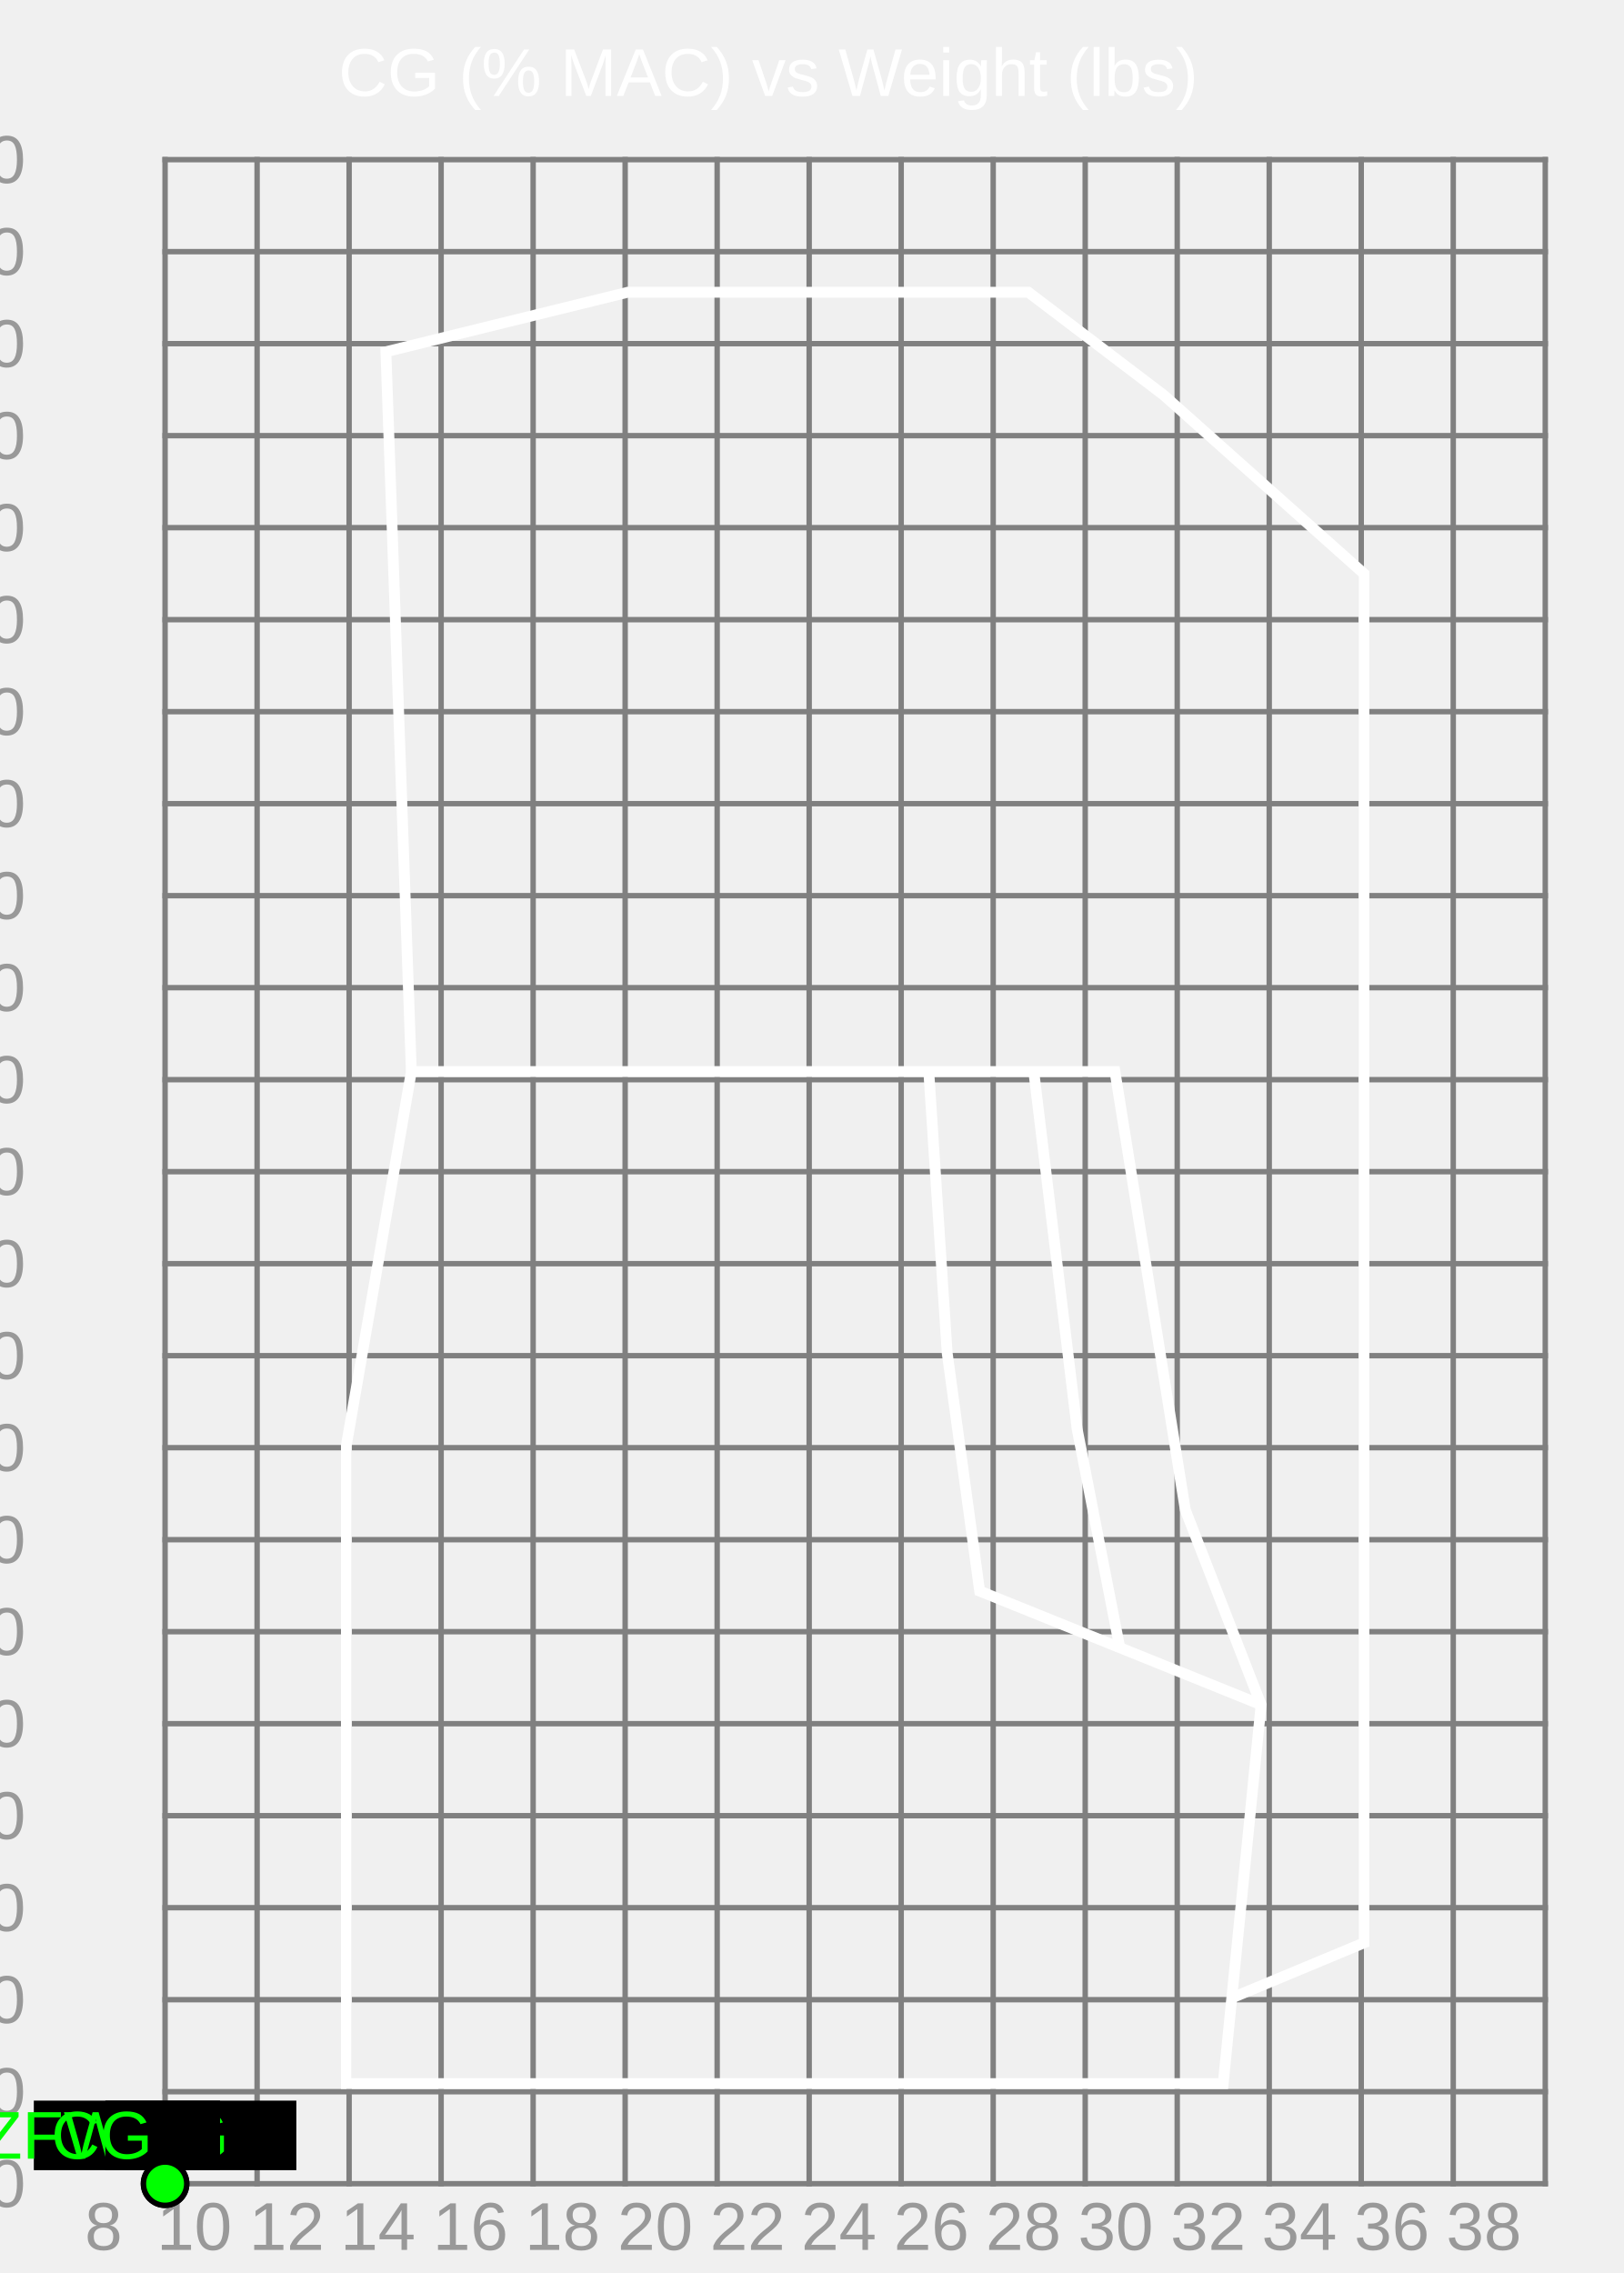
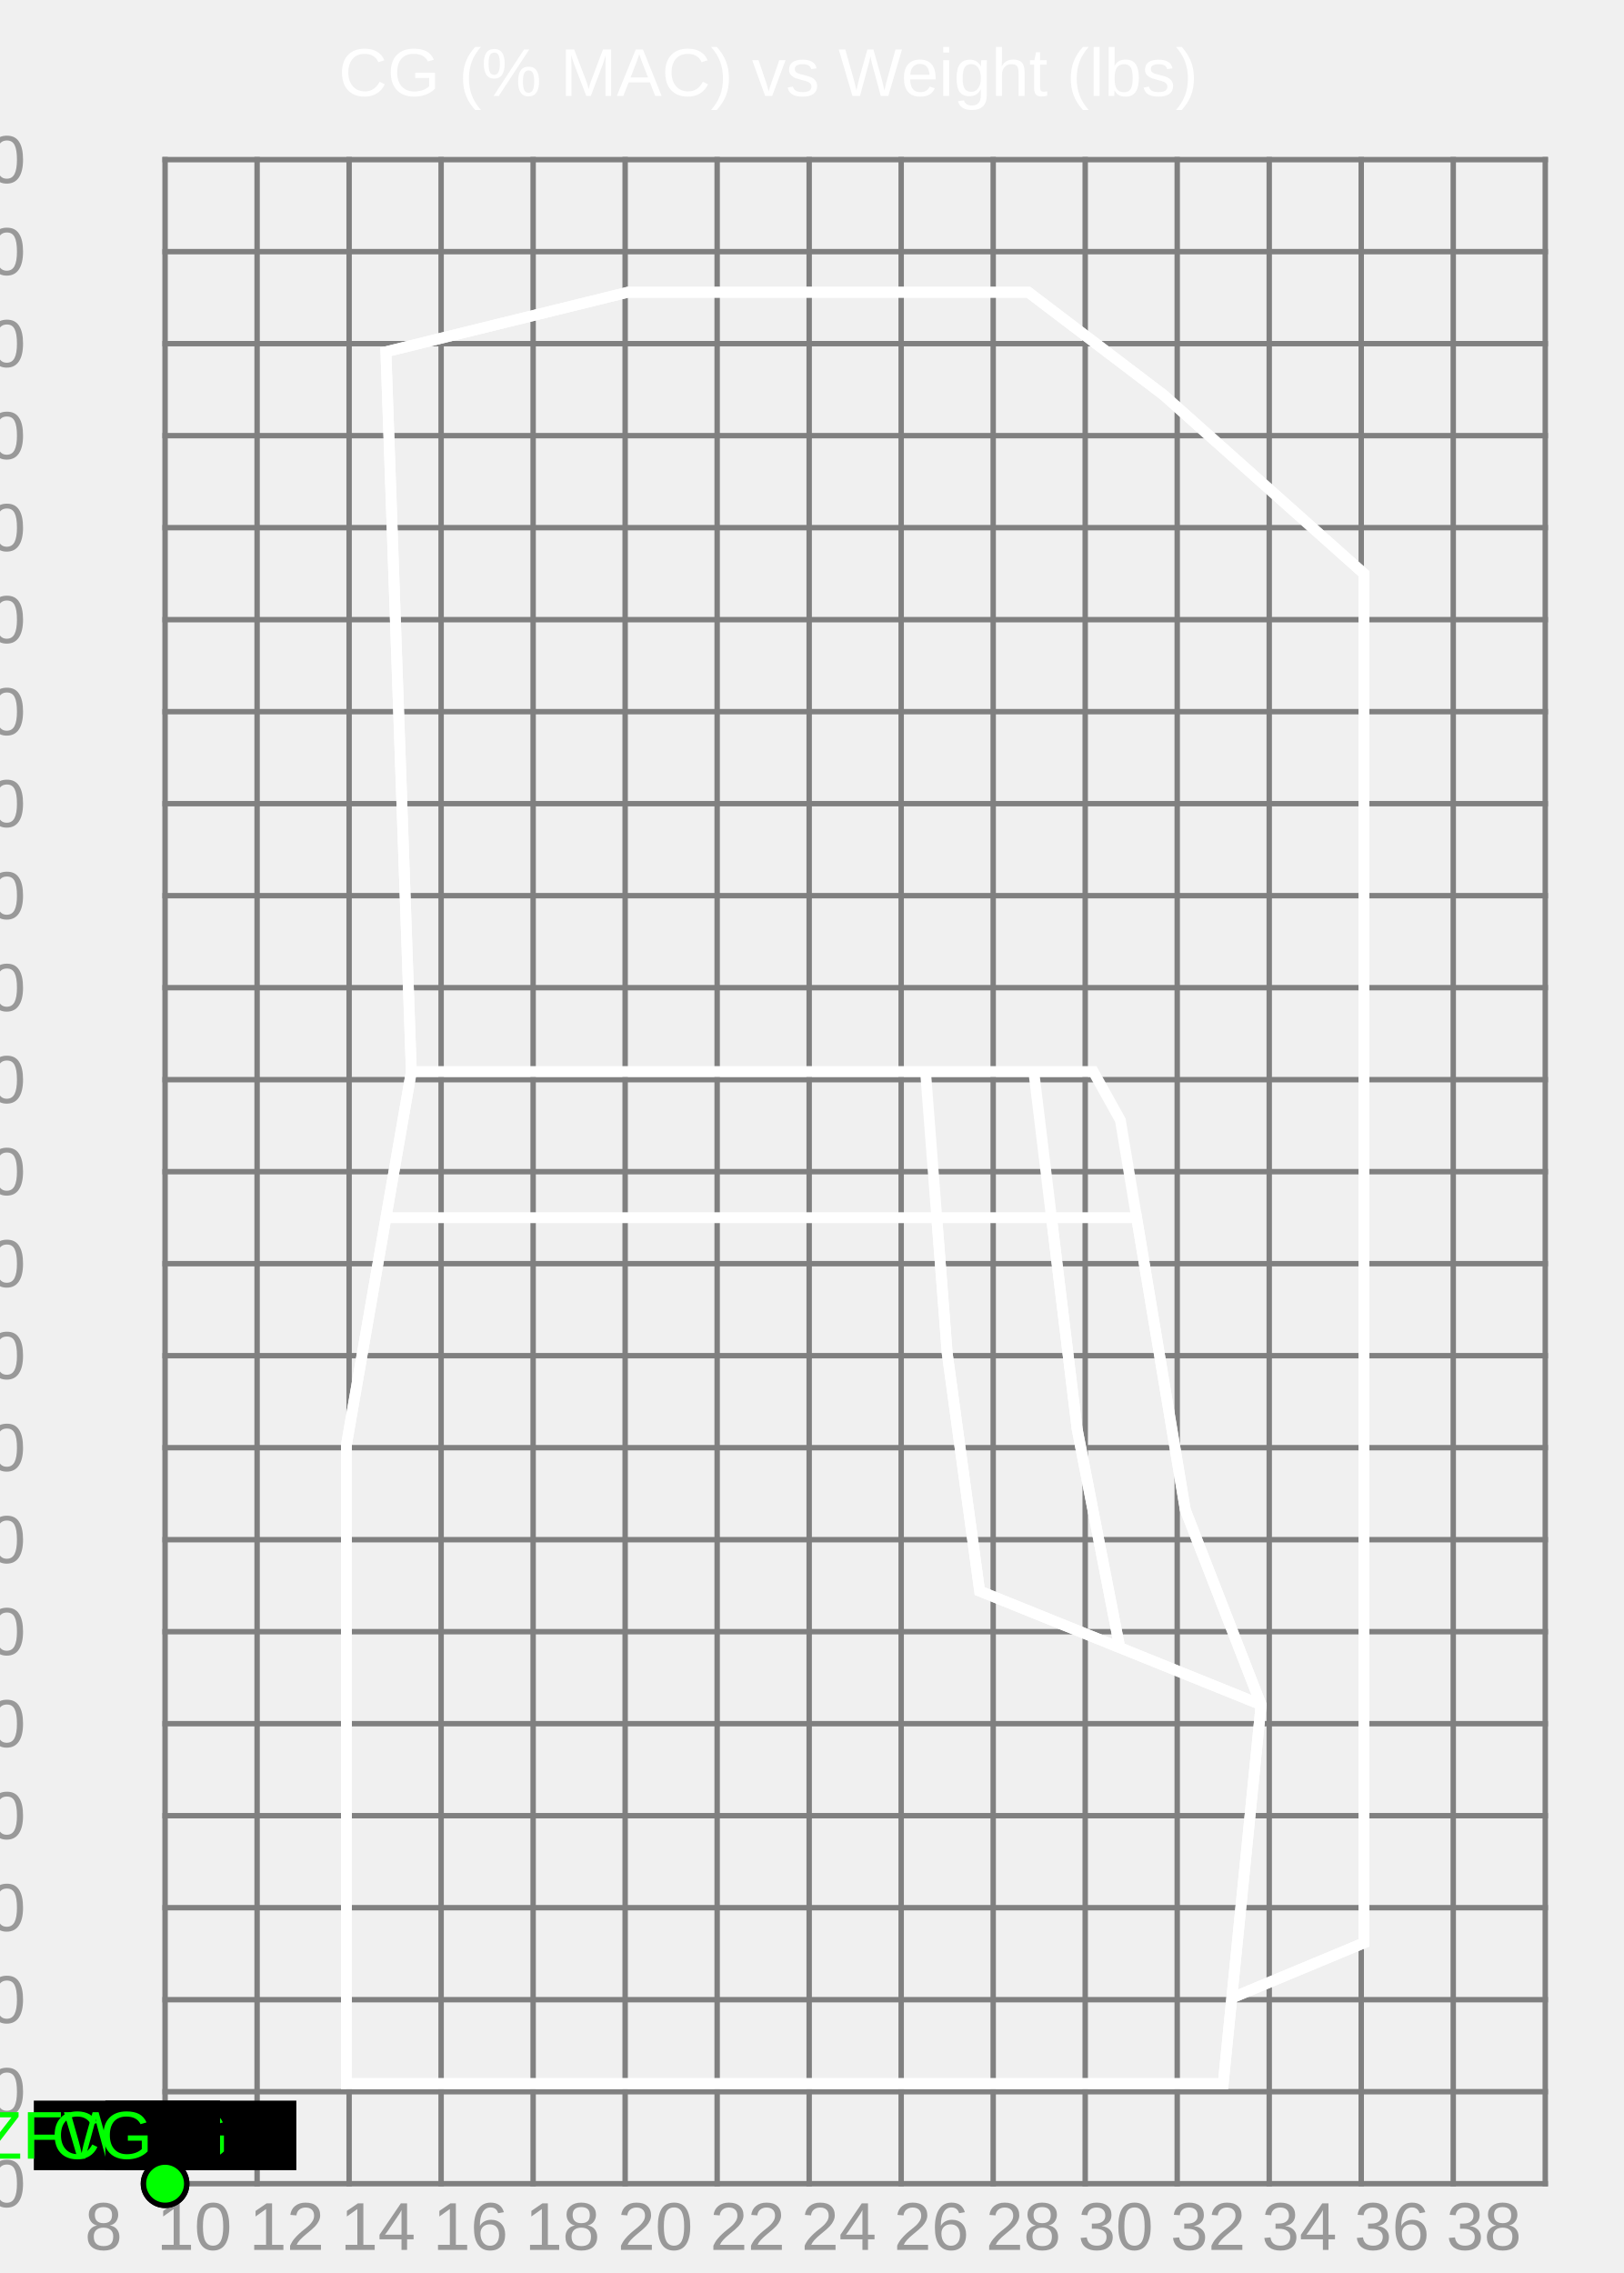
<svg xmlns="http://www.w3.org/2000/svg" xmlns:ns1="http://www.openswatchbook.org/uri/2009/osb" version="1.1" width="300" height="420" id="svg3651">
  <defs id="defs3653">
    <linearGradient id="linearGradient5215">
      <stop style="stop-color:#e6e6e6;stop-opacity:1;" offset="0" id="stop5217" />
      <stop style="stop-color:#e6e6e6;stop-opacity:0;" offset="1" id="stop5219" />
    </linearGradient>
    <linearGradient id="linearGradient5209" ns1:paint="solid">
      <stop style="stop-color:#e6e6e6;stop-opacity:1;" offset="0" id="stop5211" />
    </linearGradient>
    <symbol id="*Paper_Space" />
    <symbol id="*Model_Space" />
    <pattern y="0" x="0" width="8" patternUnits="userSpaceOnUse" id="Hatch" height="8">
      <path id="path5322" stroke-width="0.25" stroke="#000000" linecap="square" d="M8 4 l-4,4" />
      <path id="path5324" stroke-width="0.25" stroke="#000000" linecap="square" d="M6 2 l-4,4" />
      <path id="path5326" stroke-width="0.25" stroke="#000000" linecap="square" d="M4 0 l-4,4" />
    </pattern>
    <marker style="overflow:visible" refY="0" refX="0" orient="auto" id="DistanceX">
      <path id="path5319" style="stroke:#000000;stroke-width:0.5" d="M 3,-3 -3,3 M 0,-5 0,5" />
    </marker>
  </defs>
  <g id="layer1" transform="translate(0,-632.3622)">
    <g id="Grid" style="stroke:#808080">
      <path id="path4213" d="m 30.5,1036.362 0,-375" style="fill:none;fill-rule:evenodd;stroke:#808080;stroke-width:1;stroke-linecap:butt;stroke-linejoin:miter;stroke-miterlimit:4;stroke-dasharray:none;stroke-opacity:1" />
      <path style="fill:none;fill-rule:evenodd;stroke:#808080;stroke-width:1;stroke-linecap:butt;stroke-linejoin:miter;stroke-miterlimit:4;stroke-dasharray:none;stroke-opacity:1" d="m 30,1035.862 256,0" id="path4227" />
      <path style="fill:none;fill-rule:evenodd;stroke:#808080;stroke-width:1;stroke-linecap:butt;stroke-linejoin:miter;stroke-miterlimit:4;stroke-dasharray:none;stroke-opacity:1" d="m 285.5,1036.362 0,-375" id="path4229" />
      <path style="fill:none;fill-rule:evenodd;stroke:#808080;stroke-width:1;stroke-linecap:butt;stroke-linejoin:miter;stroke-miterlimit:4;stroke-dasharray:none;stroke-opacity:1" d="m 47.5,1036.362 0,-375" id="path4231" />
      <path id="path4233" d="m 64.5,1036.362 0,-375" style="fill:none;fill-rule:evenodd;stroke:#808080;stroke-width:1;stroke-linecap:butt;stroke-linejoin:miter;stroke-miterlimit:4;stroke-dasharray:none;stroke-opacity:1" />
      <path style="fill:none;fill-rule:evenodd;stroke:#808080;stroke-width:1;stroke-linecap:butt;stroke-linejoin:miter;stroke-miterlimit:4;stroke-dasharray:none;stroke-opacity:1" d="m 81.5,1036.362 0,-375" id="path4235" />
      <path id="path4237" d="m 98.5,1036.362 0,-375" style="fill:none;fill-rule:evenodd;stroke:#808080;stroke-width:1;stroke-linecap:butt;stroke-linejoin:miter;stroke-miterlimit:4;stroke-dasharray:none;stroke-opacity:1" />
      <path style="fill:none;fill-rule:evenodd;stroke:#808080;stroke-width:1;stroke-linecap:butt;stroke-linejoin:miter;stroke-miterlimit:4;stroke-dasharray:none;stroke-opacity:1" d="m 115.5,1036.362 0,-375" id="path4239" />
      <path id="path4241" d="m 132.5,1036.362 0,-375" style="fill:none;fill-rule:evenodd;stroke:#808080;stroke-width:1;stroke-linecap:butt;stroke-linejoin:miter;stroke-miterlimit:4;stroke-dasharray:none;stroke-opacity:1" />
      <path style="fill:none;fill-rule:evenodd;stroke:#808080;stroke-width:1;stroke-linecap:butt;stroke-linejoin:miter;stroke-miterlimit:4;stroke-dasharray:none;stroke-opacity:1" d="m 149.5,1036.362 0,-375" id="path4243" />
      <path id="path4245" d="m 166.5,1036.362 0,-375" style="fill:none;fill-rule:evenodd;stroke:#808080;stroke-width:1;stroke-linecap:butt;stroke-linejoin:miter;stroke-miterlimit:4;stroke-dasharray:none;stroke-opacity:1" />
      <path style="fill:none;fill-rule:evenodd;stroke:#808080;stroke-width:1;stroke-linecap:butt;stroke-linejoin:miter;stroke-miterlimit:4;stroke-dasharray:none;stroke-opacity:1" d="m 183.5,1036.362 0,-375" id="path4247" />
      <path id="path4249" d="m 200.5,1036.362 0,-375" style="fill:none;fill-rule:evenodd;stroke:#808080;stroke-width:1;stroke-linecap:butt;stroke-linejoin:miter;stroke-miterlimit:4;stroke-dasharray:none;stroke-opacity:1" />
      <path style="fill:none;fill-rule:evenodd;stroke:#808080;stroke-width:1;stroke-linecap:butt;stroke-linejoin:miter;stroke-miterlimit:4;stroke-dasharray:none;stroke-opacity:1" d="m 217.5,1036.362 0,-375" id="path4251" />
      <path id="path4253" d="m 234.5,1036.362 0,-375" style="fill:none;fill-rule:evenodd;stroke:#808080;stroke-width:1;stroke-linecap:butt;stroke-linejoin:miter;stroke-miterlimit:4;stroke-dasharray:none;stroke-opacity:1" />
      <path style="fill:none;fill-rule:evenodd;stroke:#808080;stroke-width:1;stroke-linecap:butt;stroke-linejoin:miter;stroke-miterlimit:4;stroke-dasharray:none;stroke-opacity:1" d="m 251.5,1036.362 0,-375" id="path4255" />
      <path id="path4261" d="m 268.5,1036.362 0,-375" style="fill:none;fill-rule:evenodd;stroke:#808080;stroke-width:1;stroke-linecap:butt;stroke-linejoin:miter;stroke-miterlimit:4;stroke-dasharray:none;stroke-opacity:1" />
      <path id="path4323" d="m 30,1018.862 256,0" style="fill:none;fill-rule:evenodd;stroke:#808080;stroke-width:1;stroke-linecap:butt;stroke-linejoin:miter;stroke-miterlimit:4;stroke-dasharray:none;stroke-opacity:1" />
      <path style="fill:none;fill-rule:evenodd;stroke:#808080;stroke-width:1;stroke-linecap:butt;stroke-linejoin:miter;stroke-miterlimit:4;stroke-dasharray:none;stroke-opacity:1" d="m 30,1001.862 256,0" id="path4325" />
      <path id="path4327" d="m 30,984.862 256,0" style="fill:none;fill-rule:evenodd;stroke:#808080;stroke-width:1;stroke-linecap:butt;stroke-linejoin:miter;stroke-miterlimit:4;stroke-dasharray:none;stroke-opacity:1" />
      <path style="fill:none;fill-rule:evenodd;stroke:#808080;stroke-width:1;stroke-linecap:butt;stroke-linejoin:miter;stroke-miterlimit:4;stroke-dasharray:none;stroke-opacity:1" d="m 30,967.862 256,0" id="path4329" />
      <path id="path4331" d="m 30,950.862 256,0" style="fill:none;fill-rule:evenodd;stroke:#808080;stroke-width:1;stroke-linecap:butt;stroke-linejoin:miter;stroke-miterlimit:4;stroke-dasharray:none;stroke-opacity:1" />
      <path style="fill:none;fill-rule:evenodd;stroke:#808080;stroke-width:1;stroke-linecap:butt;stroke-linejoin:miter;stroke-miterlimit:4;stroke-dasharray:none;stroke-opacity:1" d="m 30,933.862 256,0" id="path4333" />
      <path id="path4335" d="m 30,916.862 256,0" style="fill:none;fill-rule:evenodd;stroke:#808080;stroke-width:1;stroke-linecap:butt;stroke-linejoin:miter;stroke-miterlimit:4;stroke-dasharray:none;stroke-opacity:1" />
      <path style="fill:none;fill-rule:evenodd;stroke:#808080;stroke-width:1;stroke-linecap:butt;stroke-linejoin:miter;stroke-miterlimit:4;stroke-dasharray:none;stroke-opacity:1" d="m 30,899.862 256,0" id="path4337" />
      <path id="path4339" d="m 30,882.862 256,0" style="fill:none;fill-rule:evenodd;stroke:#808080;stroke-width:1;stroke-linecap:butt;stroke-linejoin:miter;stroke-miterlimit:4;stroke-dasharray:none;stroke-opacity:1" />
      <path id="path4341" d="m 30,865.862 256,0" style="fill:none;fill-rule:evenodd;stroke:#808080;stroke-width:1;stroke-linecap:butt;stroke-linejoin:miter;stroke-miterlimit:4;stroke-dasharray:none;stroke-opacity:1" />
      <path style="fill:none;fill-rule:evenodd;stroke:#808080;stroke-width:1;stroke-linecap:butt;stroke-linejoin:miter;stroke-miterlimit:4;stroke-dasharray:none;stroke-opacity:1" d="m 30,848.862 256,0" id="path4343" />
      <path id="path4345" d="m 30,831.862 256,0" style="fill:none;fill-rule:evenodd;stroke:#808080;stroke-width:1;stroke-linecap:butt;stroke-linejoin:miter;stroke-miterlimit:4;stroke-dasharray:none;stroke-opacity:1" />
      <path style="fill:none;fill-rule:evenodd;stroke:#808080;stroke-width:1;stroke-linecap:butt;stroke-linejoin:miter;stroke-miterlimit:4;stroke-dasharray:none;stroke-opacity:1" d="m 30,814.862 256,0" id="path4347" />
      <path id="path4349" d="m 30,797.862 256,0" style="fill:none;fill-rule:evenodd;stroke:#808080;stroke-width:1;stroke-linecap:butt;stroke-linejoin:miter;stroke-miterlimit:4;stroke-dasharray:none;stroke-opacity:1" />
      <path style="fill:none;fill-rule:evenodd;stroke:#808080;stroke-width:1;stroke-linecap:butt;stroke-linejoin:miter;stroke-miterlimit:4;stroke-dasharray:none;stroke-opacity:1" d="m 30,780.862 256,0" id="path4351" />
      <path id="path4353" d="m 30,763.862 256,0" style="fill:none;fill-rule:evenodd;stroke:#808080;stroke-width:1;stroke-linecap:butt;stroke-linejoin:miter;stroke-miterlimit:4;stroke-dasharray:none;stroke-opacity:1" />
      <path style="fill:none;fill-rule:evenodd;stroke:#808080;stroke-width:1;stroke-linecap:butt;stroke-linejoin:miter;stroke-miterlimit:4;stroke-dasharray:none;stroke-opacity:1" d="m 30,746.862 256,0" id="path4355" />
      <path id="path4357" d="m 30,729.862 256,0" style="fill:none;fill-rule:evenodd;stroke:#808080;stroke-width:1;stroke-linecap:butt;stroke-linejoin:miter;stroke-miterlimit:4;stroke-dasharray:none;stroke-opacity:1" />
      <path style="fill:none;fill-rule:evenodd;stroke:#808080;stroke-width:1;stroke-linecap:butt;stroke-linejoin:miter;stroke-miterlimit:4;stroke-dasharray:none;stroke-opacity:1" d="m 30,712.862 256,0" id="path4359" />
      <path id="path4361" d="m 30,695.862 256,0" style="fill:none;fill-rule:evenodd;stroke:#808080;stroke-width:1;stroke-linecap:butt;stroke-linejoin:miter;stroke-miterlimit:4;stroke-dasharray:none;stroke-opacity:1" />
      <path style="fill:none;fill-rule:evenodd;stroke:#808080;stroke-width:1;stroke-linecap:butt;stroke-linejoin:miter;stroke-miterlimit:4;stroke-dasharray:none;stroke-opacity:1" d="m 30,678.862 256,0" id="path4441" />
      <path id="path4443" d="m 30,661.862 256,0" style="fill:none;fill-rule:evenodd;stroke:#808080;stroke-width:1;stroke-linecap:butt;stroke-linejoin:miter;stroke-miterlimit:4;stroke-dasharray:none;stroke-opacity:1" />
    </g>
    <g id="Axis" style="fill:#999999">
      <text transform="scale(1.000005,0.9999948)" id="text4215" y="1048.096" x="30.503" style="font-size:12.5px;line-height:150%;font-family:sans-serif;text-align:center;letter-spacing:0px;word-spacing:0px;text-anchor:middle;fill:#999999;stroke:none;stroke-width:1px;stroke-linecap:butt;stroke-linejoin:miter;stroke-opacity:1" xml:space="preserve">
        <tspan style="font-style:normal;font-variant:normal;font-weight:normal;font-stretch:normal;font-size:12.5px;font-family:'Liberation Sans';-inkscape-font-specification:'Liberation Sans';text-align:center;text-anchor:middle;fill:#999999" y="1048.096" x="30.503" id="tspan4217">8</tspan>
      </text>
      <text transform="scale(1.000003,0.9999971)" xml:space="preserve" style="font-size:12.5px;line-height:150%;font-family:sans-serif;text-align:end;letter-spacing:0px;word-spacing:0px;text-anchor:end;fill:#999999;stroke:none;stroke-width:1px;stroke-linecap:butt;stroke-linejoin:miter;stroke-opacity:1" x="27.494" y="1040.168" id="text4219">
        <tspan id="tspan4223" x="27.494" y="1040.168" style="font-style:normal;font-variant:normal;font-weight:normal;font-stretch:normal;font-size:12.5px;font-family:'Liberation Sans';-inkscape-font-specification:'Liberation Sans';text-align:end;text-anchor:end;fill:#999999">220</tspan>
      </text>
      <text xml:space="preserve" style="font-size:12.5px;line-height:150%;font-family:sans-serif;text-align:center;letter-spacing:0px;word-spacing:0px;text-anchor:middle;fill:#999999;stroke:none;stroke-width:1px;stroke-linecap:butt;stroke-linejoin:miter;stroke-opacity:1" x="47.271" y="1048.096" id="text4263" transform="scale(1.000005,0.9999948)">
        <tspan id="tspan4265" x="47.271" y="1048.096" style="font-style:normal;font-variant:normal;font-weight:normal;font-stretch:normal;font-size:12.5px;font-family:'Liberation Sans';-inkscape-font-specification:'Liberation Sans';text-align:center;text-anchor:middle;fill:#999999">10</tspan>
      </text>
      <text transform="scale(1.000005,0.9999948)" id="text4267" y="1048.096" x="64.341" style="font-size:12.5px;line-height:150%;font-family:sans-serif;text-align:center;letter-spacing:0px;word-spacing:0px;text-anchor:middle;fill:#999999;stroke:none;stroke-width:1px;stroke-linecap:butt;stroke-linejoin:miter;stroke-opacity:1" xml:space="preserve">
        <tspan style="font-style:normal;font-variant:normal;font-weight:normal;font-stretch:normal;font-size:12.5px;font-family:'Liberation Sans';-inkscape-font-specification:'Liberation Sans';text-align:center;text-anchor:middle;fill:#999999" y="1048.096" x="64.341" id="tspan4269">12</tspan>
      </text>
      <text xml:space="preserve" style="font-size:12.5px;line-height:150%;font-family:sans-serif;text-align:center;letter-spacing:0px;word-spacing:0px;text-anchor:middle;fill:#999999;stroke:none;stroke-width:1px;stroke-linecap:butt;stroke-linejoin:miter;stroke-opacity:1" x="81.209" y="1048.096" id="text4271" transform="scale(1.000005,0.9999948)">
        <tspan id="tspan4273" x="81.209" y="1048.096" style="font-style:normal;font-variant:normal;font-weight:normal;font-stretch:normal;font-size:12.5px;font-family:'Liberation Sans';-inkscape-font-specification:'Liberation Sans';text-align:center;text-anchor:middle;fill:#999999">14</tspan>
      </text>
      <text transform="scale(1.000005,0.9999948)" id="text4275" y="1048.096" x="98.301" style="font-size:12.5px;line-height:150%;font-family:sans-serif;text-align:center;letter-spacing:0px;word-spacing:0px;text-anchor:middle;fill:#999999;stroke:none;stroke-width:1px;stroke-linecap:butt;stroke-linejoin:miter;stroke-opacity:1" xml:space="preserve">
        <tspan style="font-style:normal;font-variant:normal;font-weight:normal;font-stretch:normal;font-size:12.5px;font-family:'Liberation Sans';-inkscape-font-specification:'Liberation Sans';text-align:center;text-anchor:middle;fill:#999999" y="1048.096" x="98.301" id="tspan4277">16</tspan>
      </text>
      <text xml:space="preserve" style="font-size:12.5px;line-height:150%;font-family:sans-serif;text-align:center;letter-spacing:0px;word-spacing:0px;text-anchor:middle;fill:#999999;stroke:none;stroke-width:1px;stroke-linecap:butt;stroke-linejoin:miter;stroke-opacity:1" x="115.298" y="1048.096" id="text4279" transform="scale(1.000005,0.9999948)">
        <tspan id="tspan4281" x="115.298" y="1048.096" style="font-style:normal;font-variant:normal;font-weight:normal;font-stretch:normal;font-size:12.5px;font-family:'Liberation Sans';-inkscape-font-specification:'Liberation Sans';text-align:center;text-anchor:middle;fill:#999999">18</tspan>
      </text>
      <text transform="scale(1.000005,0.9999948)" id="text4283" y="1048.096" x="132.432" style="font-size:12.5px;line-height:150%;font-family:sans-serif;text-align:center;letter-spacing:0px;word-spacing:0px;text-anchor:middle;fill:#999999;stroke:none;stroke-width:1px;stroke-linecap:butt;stroke-linejoin:miter;stroke-opacity:1" xml:space="preserve">
        <tspan style="font-style:normal;font-variant:normal;font-weight:normal;font-stretch:normal;font-size:12.5px;font-family:'Liberation Sans';-inkscape-font-specification:'Liberation Sans';text-align:center;text-anchor:middle;fill:#999999" y="1048.096" x="132.432" id="tspan4285">20</tspan>
      </text>
      <text xml:space="preserve" style="font-size:12.5px;line-height:150%;font-family:sans-serif;text-align:center;letter-spacing:0px;word-spacing:0px;text-anchor:middle;fill:#999999;stroke:none;stroke-width:1px;stroke-linecap:butt;stroke-linejoin:miter;stroke-opacity:1" x="149.502" y="1048.096" id="text4287" transform="scale(1.000005,0.9999948)">
        <tspan id="tspan4289" x="149.502" y="1048.096" style="font-style:normal;font-variant:normal;font-weight:normal;font-stretch:normal;font-size:12.5px;font-family:'Liberation Sans';-inkscape-font-specification:'Liberation Sans';text-align:center;text-anchor:middle;fill:#999999">22</tspan>
      </text>
      <text transform="scale(1.000005,0.9999948)" id="text4291" y="1048.096" x="166.371" style="font-size:12.5px;line-height:150%;font-family:sans-serif;text-align:center;letter-spacing:0px;word-spacing:0px;text-anchor:middle;fill:#999999;stroke:none;stroke-width:1px;stroke-linecap:butt;stroke-linejoin:miter;stroke-opacity:1" xml:space="preserve">
        <tspan style="font-style:normal;font-variant:normal;font-weight:normal;font-stretch:normal;font-size:12.5px;font-family:'Liberation Sans';-inkscape-font-specification:'Liberation Sans';text-align:center;text-anchor:middle;fill:#999999" y="1048.096" x="166.371" id="tspan4293">24</tspan>
      </text>
      <text xml:space="preserve" style="font-size:12.5px;line-height:150%;font-family:sans-serif;text-align:center;letter-spacing:0px;word-spacing:0px;text-anchor:middle;fill:#999999;stroke:none;stroke-width:1px;stroke-linecap:butt;stroke-linejoin:miter;stroke-opacity:1" x="183.462" y="1048.096" id="text4295" transform="scale(1.000005,0.9999948)">
        <tspan id="tspan4297" x="183.462" y="1048.096" style="font-style:normal;font-variant:normal;font-weight:normal;font-stretch:normal;font-size:12.5px;font-family:'Liberation Sans';-inkscape-font-specification:'Liberation Sans';text-align:center;text-anchor:middle;fill:#999999">26</tspan>
      </text>
      <text transform="scale(1.000005,0.9999948)" id="text4299" y="1048.096" x="200.459" style="font-size:12.5px;line-height:150%;font-family:sans-serif;text-align:center;letter-spacing:0px;word-spacing:0px;text-anchor:middle;fill:#999999;stroke:none;stroke-width:1px;stroke-linecap:butt;stroke-linejoin:miter;stroke-opacity:1" xml:space="preserve">
        <tspan style="font-style:normal;font-variant:normal;font-weight:normal;font-stretch:normal;font-size:12.5px;font-family:'Liberation Sans';-inkscape-font-specification:'Liberation Sans';text-align:center;text-anchor:middle;fill:#999999" y="1048.096" x="200.459" id="tspan4301">28</tspan>
      </text>
      <text xml:space="preserve" style="font-size:12.5px;line-height:150%;font-family:sans-serif;text-align:center;letter-spacing:0px;word-spacing:0px;text-anchor:middle;fill:#999999;stroke:none;stroke-width:1px;stroke-linecap:butt;stroke-linejoin:miter;stroke-opacity:1" x="217.508" y="1048.096" id="text4303" transform="scale(1.000005,0.9999948)">
        <tspan id="tspan4305" x="217.508" y="1048.096" style="font-style:normal;font-variant:normal;font-weight:normal;font-stretch:normal;font-size:12.5px;font-family:'Liberation Sans';-inkscape-font-specification:'Liberation Sans';text-align:center;text-anchor:middle;fill:#999999">30</tspan>
      </text>
      <text transform="scale(1.000005,0.9999948)" id="text4307" y="1048.096" x="234.578" style="font-size:12.5px;line-height:150%;font-family:sans-serif;text-align:center;letter-spacing:0px;word-spacing:0px;text-anchor:middle;fill:#999999;stroke:none;stroke-width:1px;stroke-linecap:butt;stroke-linejoin:miter;stroke-opacity:1" xml:space="preserve">
        <tspan style="font-style:normal;font-variant:normal;font-weight:normal;font-stretch:normal;font-size:12.5px;font-family:'Liberation Sans';-inkscape-font-specification:'Liberation Sans';text-align:center;text-anchor:middle;fill:#999999" y="1048.096" x="234.578" id="tspan4309">32</tspan>
      </text>
      <text xml:space="preserve" style="font-size:12.5px;line-height:150%;font-family:sans-serif;text-align:center;letter-spacing:0px;word-spacing:0px;text-anchor:middle;fill:#999999;stroke:none;stroke-width:1px;stroke-linecap:butt;stroke-linejoin:miter;stroke-opacity:1" x="251.446" y="1048.096" id="text4311" transform="scale(1.000005,0.9999948)">
        <tspan id="tspan4313" x="251.446" y="1048.096" style="font-style:normal;font-variant:normal;font-weight:normal;font-stretch:normal;font-size:12.5px;font-family:'Liberation Sans';-inkscape-font-specification:'Liberation Sans';text-align:center;text-anchor:middle;fill:#999999">34</tspan>
      </text>
      <text transform="scale(1.000005,0.9999948)" id="text4315" y="1048.096" x="268.538" style="font-size:12.5px;line-height:150%;font-family:sans-serif;text-align:center;letter-spacing:0px;word-spacing:0px;text-anchor:middle;fill:#999999;stroke:none;stroke-width:1px;stroke-linecap:butt;stroke-linejoin:miter;stroke-opacity:1" xml:space="preserve">
        <tspan style="font-style:normal;font-variant:normal;font-weight:normal;font-stretch:normal;font-size:12.5px;font-family:'Liberation Sans';-inkscape-font-specification:'Liberation Sans';text-align:center;text-anchor:middle;fill:#999999" y="1048.096" x="268.538" id="tspan4317">36</tspan>
      </text>
      <text xml:space="preserve" style="font-size:12.5px;line-height:150%;font-family:sans-serif;text-align:center;letter-spacing:0px;word-spacing:0px;text-anchor:middle;fill:#999999;stroke:none;stroke-width:1px;stroke-linecap:butt;stroke-linejoin:miter;stroke-opacity:1" x="285.535" y="1048.096" id="text4319" transform="scale(1.000005,0.9999948)">
        <tspan id="tspan4321" x="285.535" y="1048.096" style="font-style:normal;font-variant:normal;font-weight:normal;font-stretch:normal;font-size:12.5px;font-family:'Liberation Sans';-inkscape-font-specification:'Liberation Sans';text-align:center;text-anchor:middle;fill:#999999">38</tspan>
      </text>
      <text id="text4486" y="1023.168" x="27.494" style="font-size:12.5px;line-height:150%;font-family:sans-serif;text-align:end;letter-spacing:0px;word-spacing:0px;text-anchor:end;fill:#999999;stroke:none;stroke-width:1px;stroke-linecap:butt;stroke-linejoin:miter;stroke-opacity:1" xml:space="preserve" transform="scale(1.000003,0.9999971)">
        <tspan style="font-style:normal;font-variant:normal;font-weight:normal;font-stretch:normal;font-size:12.5px;font-family:'Liberation Sans';-inkscape-font-specification:'Liberation Sans';text-align:end;text-anchor:end;fill:#999999" y="1023.168" x="27.494" id="tspan4488">240</tspan>
      </text>
      <text transform="scale(1.000003,0.9999971)" xml:space="preserve" style="font-size:12.5px;line-height:150%;font-family:sans-serif;text-align:end;letter-spacing:0px;word-spacing:0px;text-anchor:end;fill:#999999;stroke:none;stroke-width:1px;stroke-linecap:butt;stroke-linejoin:miter;stroke-opacity:1" x="27.494" y="1006.168" id="text4490">
        <tspan id="tspan4492" x="27.494" y="1006.168" style="font-style:normal;font-variant:normal;font-weight:normal;font-stretch:normal;font-size:12.5px;font-family:'Liberation Sans';-inkscape-font-specification:'Liberation Sans';text-align:end;text-anchor:end;fill:#999999">260</tspan>
      </text>
      <text id="text4494" y="989.168" x="27.494" style="font-size:12.5px;line-height:150%;font-family:sans-serif;text-align:end;letter-spacing:0px;word-spacing:0px;text-anchor:end;fill:#999999;stroke:none;stroke-width:1px;stroke-linecap:butt;stroke-linejoin:miter;stroke-opacity:1" xml:space="preserve" transform="scale(1.000003,0.9999971)">
        <tspan style="font-style:normal;font-variant:normal;font-weight:normal;font-stretch:normal;font-size:12.5px;font-family:'Liberation Sans';-inkscape-font-specification:'Liberation Sans';text-align:end;text-anchor:end;fill:#999999" y="989.168" x="27.494" id="tspan4496">280</tspan>
      </text>
      <text transform="scale(1.000003,0.9999971)" xml:space="preserve" style="font-size:12.5px;line-height:150%;font-family:sans-serif;text-align:end;letter-spacing:0px;word-spacing:0px;text-anchor:end;fill:#999999;stroke:none;stroke-width:1px;stroke-linecap:butt;stroke-linejoin:miter;stroke-opacity:1" x="27.494" y="972.168" id="text4498">
        <tspan id="tspan4500" x="27.494" y="972.168" style="font-style:normal;font-variant:normal;font-weight:normal;font-stretch:normal;font-size:12.5px;font-family:'Liberation Sans';-inkscape-font-specification:'Liberation Sans';text-align:end;text-anchor:end;fill:#999999">300</tspan>
      </text>
      <text id="text4502" y="955.168" x="27.494" style="font-size:12.5px;line-height:150%;font-family:sans-serif;text-align:end;letter-spacing:0px;word-spacing:0px;text-anchor:end;fill:#999999;stroke:none;stroke-width:1px;stroke-linecap:butt;stroke-linejoin:miter;stroke-opacity:1" xml:space="preserve" transform="scale(1.000003,0.9999971)">
        <tspan style="font-style:normal;font-variant:normal;font-weight:normal;font-stretch:normal;font-size:12.5px;font-family:'Liberation Sans';-inkscape-font-specification:'Liberation Sans';text-align:end;text-anchor:end;fill:#999999" y="955.168" x="27.494" id="tspan4504">320</tspan>
      </text>
      <text transform="scale(1.000003,0.9999971)" xml:space="preserve" style="font-size:12.5px;line-height:150%;font-family:sans-serif;text-align:end;letter-spacing:0px;word-spacing:0px;text-anchor:end;fill:#999999;stroke:none;stroke-width:1px;stroke-linecap:butt;stroke-linejoin:miter;stroke-opacity:1" x="27.494" y="938.168" id="text4506">
        <tspan id="tspan4508" x="27.494" y="938.168" style="font-style:normal;font-variant:normal;font-weight:normal;font-stretch:normal;font-size:12.5px;font-family:'Liberation Sans';-inkscape-font-specification:'Liberation Sans';text-align:end;text-anchor:end;fill:#999999">340</tspan>
      </text>
      <text id="text4510" y="921.168" x="27.494" style="font-size:12.5px;line-height:150%;font-family:sans-serif;text-align:end;letter-spacing:0px;word-spacing:0px;text-anchor:end;fill:#999999;stroke:none;stroke-width:1px;stroke-linecap:butt;stroke-linejoin:miter;stroke-opacity:1" xml:space="preserve" transform="scale(1.000003,0.9999971)">
        <tspan style="font-style:normal;font-variant:normal;font-weight:normal;font-stretch:normal;font-size:12.5px;font-family:'Liberation Sans';-inkscape-font-specification:'Liberation Sans';text-align:end;text-anchor:end;fill:#999999" y="921.168" x="27.494" id="tspan4512">360</tspan>
      </text>
      <text transform="scale(1.000003,0.9999971)" xml:space="preserve" style="font-size:12.5px;line-height:150%;font-family:sans-serif;text-align:end;letter-spacing:0px;word-spacing:0px;text-anchor:end;fill:#999999;stroke:none;stroke-width:1px;stroke-linecap:butt;stroke-linejoin:miter;stroke-opacity:1" x="27.494" y="904.168" id="text4514">
        <tspan id="tspan4516" x="27.494" y="904.168" style="font-style:normal;font-variant:normal;font-weight:normal;font-stretch:normal;font-size:12.5px;font-family:'Liberation Sans';-inkscape-font-specification:'Liberation Sans';text-align:end;text-anchor:end;fill:#999999">380</tspan>
      </text>
      <text id="text4518" y="887.168" x="27.494" style="font-size:12.5px;line-height:150%;font-family:sans-serif;text-align:end;letter-spacing:0px;word-spacing:0px;text-anchor:end;fill:#999999;stroke:none;stroke-width:1px;stroke-linecap:butt;stroke-linejoin:miter;stroke-opacity:1" xml:space="preserve" transform="scale(1.000003,0.9999971)">
        <tspan style="font-style:normal;font-variant:normal;font-weight:normal;font-stretch:normal;font-size:12.5px;font-family:'Liberation Sans';-inkscape-font-specification:'Liberation Sans';text-align:end;text-anchor:end;fill:#999999" y="887.168" x="27.494" id="tspan4520">400</tspan>
      </text>
      <text transform="scale(1.000003,0.9999971)" xml:space="preserve" style="font-size:12.5px;line-height:150%;font-family:sans-serif;text-align:end;letter-spacing:0px;word-spacing:0px;text-anchor:end;fill:#999999;stroke:none;stroke-width:1px;stroke-linecap:butt;stroke-linejoin:miter;stroke-opacity:1" x="27.494" y="870.168" id="text4522">
        <tspan id="tspan4524" x="27.494" y="870.168" style="font-style:normal;font-variant:normal;font-weight:normal;font-stretch:normal;font-size:12.5px;font-family:'Liberation Sans';-inkscape-font-specification:'Liberation Sans';text-align:end;text-anchor:end;fill:#999999">420</tspan>
      </text>
      <text id="text4526" y="853.168" x="27.494" style="font-size:12.5px;line-height:150%;font-family:sans-serif;text-align:end;letter-spacing:0px;word-spacing:0px;text-anchor:end;fill:#999999;stroke:none;stroke-width:1px;stroke-linecap:butt;stroke-linejoin:miter;stroke-opacity:1" xml:space="preserve" transform="scale(1.000003,0.9999971)">
        <tspan style="font-style:normal;font-variant:normal;font-weight:normal;font-stretch:normal;font-size:12.5px;font-family:'Liberation Sans';-inkscape-font-specification:'Liberation Sans';text-align:end;text-anchor:end;fill:#999999" y="853.168" x="27.494" id="tspan4528">440</tspan>
      </text>
      <text transform="scale(1.000003,0.9999971)" xml:space="preserve" style="font-size:12.5px;line-height:150%;font-family:sans-serif;text-align:end;letter-spacing:0px;word-spacing:0px;text-anchor:end;fill:#999999;stroke:none;stroke-width:1px;stroke-linecap:butt;stroke-linejoin:miter;stroke-opacity:1" x="27.494" y="836.168" id="text4530">
        <tspan id="tspan4532" x="27.494" y="836.168" style="font-style:normal;font-variant:normal;font-weight:normal;font-stretch:normal;font-size:12.5px;font-family:'Liberation Sans';-inkscape-font-specification:'Liberation Sans';text-align:end;text-anchor:end;fill:#999999">460</tspan>
      </text>
      <text id="text4534" y="819.168" x="27.494" style="font-size:12.5px;line-height:150%;font-family:sans-serif;text-align:end;letter-spacing:0px;word-spacing:0px;text-anchor:end;fill:#999999;stroke:none;stroke-width:1px;stroke-linecap:butt;stroke-linejoin:miter;stroke-opacity:1" xml:space="preserve" transform="scale(1.000003,0.9999971)">
        <tspan style="font-style:normal;font-variant:normal;font-weight:normal;font-stretch:normal;font-size:12.5px;font-family:'Liberation Sans';-inkscape-font-specification:'Liberation Sans';text-align:end;text-anchor:end;fill:#999999" y="819.168" x="27.494" id="tspan4536">480</tspan>
      </text>
      <text transform="scale(1.000003,0.9999971)" xml:space="preserve" style="font-size:12.5px;line-height:150%;font-family:sans-serif;text-align:end;letter-spacing:0px;word-spacing:0px;text-anchor:end;fill:#999999;stroke:none;stroke-width:1px;stroke-linecap:butt;stroke-linejoin:miter;stroke-opacity:1" x="27.494" y="802.168" id="text4538">
        <tspan id="tspan4540" x="27.494" y="802.168" style="font-style:normal;font-variant:normal;font-weight:normal;font-stretch:normal;font-size:12.5px;font-family:'Liberation Sans';-inkscape-font-specification:'Liberation Sans';text-align:end;text-anchor:end;fill:#999999">500</tspan>
      </text>
      <text id="text4542" y="785.167" x="27.494" style="font-size:12.5px;line-height:150%;font-family:sans-serif;text-align:end;letter-spacing:0px;word-spacing:0px;text-anchor:end;fill:#999999;stroke:none;stroke-width:1px;stroke-linecap:butt;stroke-linejoin:miter;stroke-opacity:1" xml:space="preserve" transform="scale(1.000003,0.9999971)">
        <tspan style="font-style:normal;font-variant:normal;font-weight:normal;font-stretch:normal;font-size:12.5px;font-family:'Liberation Sans';-inkscape-font-specification:'Liberation Sans';text-align:end;text-anchor:end;fill:#999999" y="785.167" x="27.494" id="tspan4544">520</tspan>
      </text>
      <text transform="scale(1.000003,0.9999971)" xml:space="preserve" style="font-size:12.5px;line-height:150%;font-family:sans-serif;text-align:end;letter-spacing:0px;word-spacing:0px;text-anchor:end;fill:#999999;stroke:none;stroke-width:1px;stroke-linecap:butt;stroke-linejoin:miter;stroke-opacity:1" x="27.494" y="768.167" id="text4546">
        <tspan id="tspan4548" x="27.494" y="768.167" style="font-style:normal;font-variant:normal;font-weight:normal;font-stretch:normal;font-size:12.5px;font-family:'Liberation Sans';-inkscape-font-specification:'Liberation Sans';text-align:end;text-anchor:end;fill:#999999">540</tspan>
      </text>
      <text id="text4550" y="751.167" x="27.494" style="font-size:12.5px;line-height:150%;font-family:sans-serif;text-align:end;letter-spacing:0px;word-spacing:0px;text-anchor:end;fill:#999999;stroke:none;stroke-width:1px;stroke-linecap:butt;stroke-linejoin:miter;stroke-opacity:1" xml:space="preserve" transform="scale(1.000003,0.9999971)">
        <tspan style="font-style:normal;font-variant:normal;font-weight:normal;font-stretch:normal;font-size:12.5px;font-family:'Liberation Sans';-inkscape-font-specification:'Liberation Sans';text-align:end;text-anchor:end;fill:#999999" y="751.167" x="27.494" id="tspan4552">560</tspan>
      </text>
      <text transform="scale(1.000003,0.9999971)" xml:space="preserve" style="font-size:12.5px;line-height:150%;font-family:sans-serif;text-align:end;letter-spacing:0px;word-spacing:0px;text-anchor:end;fill:#999999;stroke:none;stroke-width:1px;stroke-linecap:butt;stroke-linejoin:miter;stroke-opacity:1" x="27.494" y="734.167" id="text4554">
        <tspan id="tspan4556" x="27.494" y="734.167" style="font-style:normal;font-variant:normal;font-weight:normal;font-stretch:normal;font-size:12.5px;font-family:'Liberation Sans';-inkscape-font-specification:'Liberation Sans';text-align:end;text-anchor:end;fill:#999999">580</tspan>
      </text>
      <text id="text4558" y="717.167" x="27.494" style="font-size:12.5px;line-height:150%;font-family:sans-serif;text-align:end;letter-spacing:0px;word-spacing:0px;text-anchor:end;fill:#999999;stroke:none;stroke-width:1px;stroke-linecap:butt;stroke-linejoin:miter;stroke-opacity:1" xml:space="preserve" transform="scale(1.000003,0.9999971)">
        <tspan style="font-style:normal;font-variant:normal;font-weight:normal;font-stretch:normal;font-size:12.5px;font-family:'Liberation Sans';-inkscape-font-specification:'Liberation Sans';text-align:end;text-anchor:end;fill:#999999" y="717.167" x="27.494" id="tspan4560">600</tspan>
      </text>
      <text transform="scale(1.000003,0.9999971)" xml:space="preserve" style="font-size:12.5px;line-height:150%;font-family:sans-serif;text-align:end;letter-spacing:0px;word-spacing:0px;text-anchor:end;fill:#999999;stroke:none;stroke-width:1px;stroke-linecap:butt;stroke-linejoin:miter;stroke-opacity:1" x="27.494" y="700.167" id="text4562">
        <tspan id="tspan4564" x="27.494" y="700.167" style="font-style:normal;font-variant:normal;font-weight:normal;font-stretch:normal;font-size:12.5px;font-family:'Liberation Sans';-inkscape-font-specification:'Liberation Sans';text-align:end;text-anchor:end;fill:#999999">620</tspan>
      </text>
      <text id="text4566" y="683.167" x="27.494" style="font-size:12.5px;line-height:150%;font-family:sans-serif;text-align:end;letter-spacing:0px;word-spacing:0px;text-anchor:end;fill:#999999;stroke:none;stroke-width:1px;stroke-linecap:butt;stroke-linejoin:miter;stroke-opacity:1" xml:space="preserve" transform="scale(1.000003,0.9999971)">
        <tspan style="font-style:normal;font-variant:normal;font-weight:normal;font-stretch:normal;font-size:12.5px;font-family:'Liberation Sans';-inkscape-font-specification:'Liberation Sans';text-align:end;text-anchor:end;fill:#999999" y="683.167" x="27.494" id="tspan4568">640</tspan>
      </text>
      <text transform="scale(1.000003,0.9999971)" xml:space="preserve" style="font-size:12.5px;line-height:150%;font-family:sans-serif;text-align:end;letter-spacing:0px;word-spacing:0px;text-anchor:end;fill:#999999;stroke:none;stroke-width:1px;stroke-linecap:butt;stroke-linejoin:miter;stroke-opacity:1" x="27.494" y="666.167" id="text4570">
        <tspan id="tspan4572" x="27.494" y="666.167" style="font-style:normal;font-variant:normal;font-weight:normal;font-stretch:normal;font-size:12.5px;font-family:'Liberation Sans';-inkscape-font-specification:'Liberation Sans';text-align:end;text-anchor:end;fill:#999999">660</tspan>
      </text>
    </g>
-     <path style="fill:none;fill-rule:evenodd;stroke:#ffffff;stroke-width:2;stroke-linecap:butt;stroke-linejoin:miter;stroke-miterlimit:4;stroke-dasharray:none;stroke-opacity:1" d="m 64,1017.362 162,0 7,-70 -14,-36 -13,-81 -130,0 -12,69 z" id="path4755" />
-     <path style="fill:none;fill-rule:evenodd;stroke:#ffffff;stroke-width:2;stroke-linecap:butt;stroke-linejoin:miter;stroke-miterlimit:4;stroke-dasharray:none;stroke-opacity:1" d="m 233,947.362 -52,-21 -6,-44 -3.4,-52" id="path4274" />
-     <path id="path4276" d="m 207,937.362 -8,-41 -8,-66" style="fill:none;fill-rule:evenodd;stroke:#ffffff;stroke-width:2;stroke-linecap:butt;stroke-linejoin:miter;stroke-miterlimit:4;stroke-dasharray:none;stroke-opacity:1" />
-     <path style="fill:none;fill-rule:evenodd;stroke:#ffffff;stroke-width:2;stroke-linecap:butt;stroke-linejoin:miter;stroke-miterlimit:4;stroke-dasharray:none;stroke-opacity:1" d="m 76,830.362 -4.7,-133 44.7,-11 74,0 25,19 37,33 0,253 -24,10" id="path4995" />
+     <path d="m 228,1001.362 24,-10 0,-253 -37,-33 -25,-19 -74,0 -44.7,11 4.7,133 -12,69 0,118 162,0 7,-70 -14,-36 -9.002,-54 -137.998,0 m 135,80 -8,-41 -4.725,-39 m 38.725,90 -52,-21 -6,-44 -1.923,-25" style="fill:none;fill-rule:evenodd;stroke:#ffffff;stroke-width:2;stroke-linecap:butt;stroke-linejoin:miter;stroke-miterlimit:4;stroke-dasharray:none;stroke-opacity:1" id="BoxP" />
+     <path id="BoxF" style="fill:none;fill-rule:evenodd;stroke:#ffffff;stroke-width:2;stroke-linecap:butt;stroke-linejoin:miter;stroke-miterlimit:4;stroke-dasharray:none;stroke-opacity:1" d="m 228,1001.362 24,-10 0,-253 -37,-33 -25,-19 -74,0 -44.7,11 4.7,133 -12,69 0,118 162,0 7,-70 -14,-36 -12,-72 -5,-9 -126,0 m 131,107 -8,-41 -8,-66 m 42,117 -52,-21 -6,-44 -4,-52" />
    <g id="ZFWCG">
      <rect style="opacity:1;fill:#000000;fill-opacity:1;stroke:none;stroke-width:2;stroke-linecap:square;stroke-linejoin:miter;stroke-miterlimit:4;stroke-dasharray:none;stroke-dashoffset:0;stroke-opacity:1" id="rect4350" width="48.501" height="12.85" x="6.249" y="1020.512" />
      <path style="opacity:1;fill:#000000;fill-opacity:1;stroke:none;stroke-width:2;stroke-linecap:square;stroke-linejoin:miter;stroke-miterlimit:4;stroke-dasharray:none;stroke-dashoffset:0;stroke-opacity:1" d="m 35,1035.862 a 4.5,4.5 0 0 1 -4.5,4.5 4.5,4.5 0 0 1 -4.5,-4.5 4.5,4.5 0 0 1 4.5,-4.5 4.5,4.5 0 0 1 4.5,4.5 z" id="path4369-9" />
      <path id="ZFWCG_dot" d="m 34,1035.862 a 3.5,3.5 0 0 1 -3.5,3.5 3.5,3.5 0 0 1 -3.5,-3.5 3.5,3.5 0 0 1 3.5,-3.5 3.5,3.5 0 0 1 3.5,3.5 z" style="opacity:1;fill:#00ff00;fill-opacity:1;stroke:none;stroke-width:2;stroke-linecap:square;stroke-linejoin:miter;stroke-miterlimit:4;stroke-dasharray:none;stroke-dashoffset:0;stroke-opacity:1" />
      <text id="ZFWCG_text" y="1031.245" x="30.765" style="font-size:12.5px;line-height:150%;font-family:sans-serif;text-align:end;letter-spacing:0px;word-spacing:0px;text-anchor:end;fill:#00ff00;stroke:none;stroke-width:1px;stroke-linecap:butt;stroke-linejoin:miter;stroke-opacity:1" xml:space="preserve" transform="scale(1.000004,0.9999955)">
        <tspan style="font-style:normal;font-variant:normal;font-weight:normal;font-stretch:normal;font-size:12.5px;font-family:'Liberation Sans';-inkscape-font-specification:'Liberation Sans';text-align:center;text-anchor:middle;fill:#00ff00" y="1031.245" x="30.765" id="tspan4516-1">ZFWCG</tspan>
      </text>
    </g>
    <g id="CG">
      <rect style="opacity:1;fill:#000000;fill-opacity:1;stroke:none;stroke-width:2;stroke-linecap:square;stroke-linejoin:miter;stroke-miterlimit:4;stroke-dasharray:none;stroke-dashoffset:0;stroke-opacity:1" id="rect4350-1" width="21.188" height="12.85" x="19.464" y="1020.512" />
      <path style="opacity:1;fill:#000000;fill-opacity:1;stroke:none;stroke-width:2;stroke-linecap:square;stroke-linejoin:miter;stroke-miterlimit:4;stroke-dasharray:none;stroke-dashoffset:0;stroke-opacity:1" d="m 35,1035.862 a 4.5,4.5 0 0 1 -4.5,4.5 4.5,4.5 0 0 1 -4.5,-4.5 4.5,4.5 0 0 1 4.5,-4.5 4.5,4.5 0 0 1 4.5,4.5 z" id="path4369" />
      <path id="CG_dot" d="m 34,1035.862 a 3.5,3.5 0 0 1 -3.5,3.5 3.5,3.5 0 0 1 -3.5,-3.5 3.5,3.5 0 0 1 3.5,-3.5 3.5,3.5 0 0 1 3.5,3.5 z" style="opacity:1;fill:#00ff00;fill-opacity:1;stroke:none;stroke-width:2;stroke-linecap:square;stroke-linejoin:miter;stroke-miterlimit:4;stroke-dasharray:none;stroke-dashoffset:0;stroke-opacity:1" />
      <text transform="scale(1.000003,0.9999971)" xml:space="preserve" style="font-size:12.5px;line-height:150%;font-family:sans-serif;text-align:center;letter-spacing:0px;word-spacing:0px;text-anchor:middle;fill:#00ff00;stroke:none;stroke-width:1px;stroke-linecap:butt;stroke-linejoin:miter;stroke-opacity:1" x="30.204" y="1031.243" id="CG_text">
        <tspan id="tspan4314" x="30.204" y="1031.243" style="font-style:normal;font-variant:normal;font-weight:normal;font-stretch:normal;font-size:12.5px;font-family:'Liberation Sans';-inkscape-font-specification:'Liberation Sans';text-align:center;text-anchor:middle;fill:#00ff00">CG</tspan>
      </text>
    </g>
-     <text xml:space="preserve" style="font-size:12.5px;line-height:150%;font-family:sans-serif;text-align:center;letter-spacing:0px;word-spacing:0px;text-anchor:middle;fill:#ffffff;stroke:none;stroke-width:1px;stroke-linecap:butt;stroke-linejoin:miter;stroke-opacity:1" x="150.075" y="650.098" id="text4271-2" transform="scale(1.000007,0.9999935)">
+     <text xml:space="preserve" style="font-size:12.5px;line-height:150%;font-family:sans-serif;text-align:center;letter-spacing:0px;word-spacing:0px;text-anchor:middle;fill:#ffffff;stroke:none;stroke-width:1px;stroke-linecap:butt;stroke-linejoin:miter;stroke-opacity:1" x="150.075" y="650.098" id="Title" transform="scale(1.000007,0.9999935)">
      <tspan id="tspan4273-6" x="150.075" y="650.098" style="font-style:normal;font-variant:normal;font-weight:normal;font-stretch:normal;font-size:12.5px;font-family:'Liberation Sans';-inkscape-font-specification:'Liberation Sans';text-align:center;text-anchor:middle;fill:#ffffff">CG (% MAC) vs Weight (lbs)</tspan>
    </text>
  </g>
</svg>
